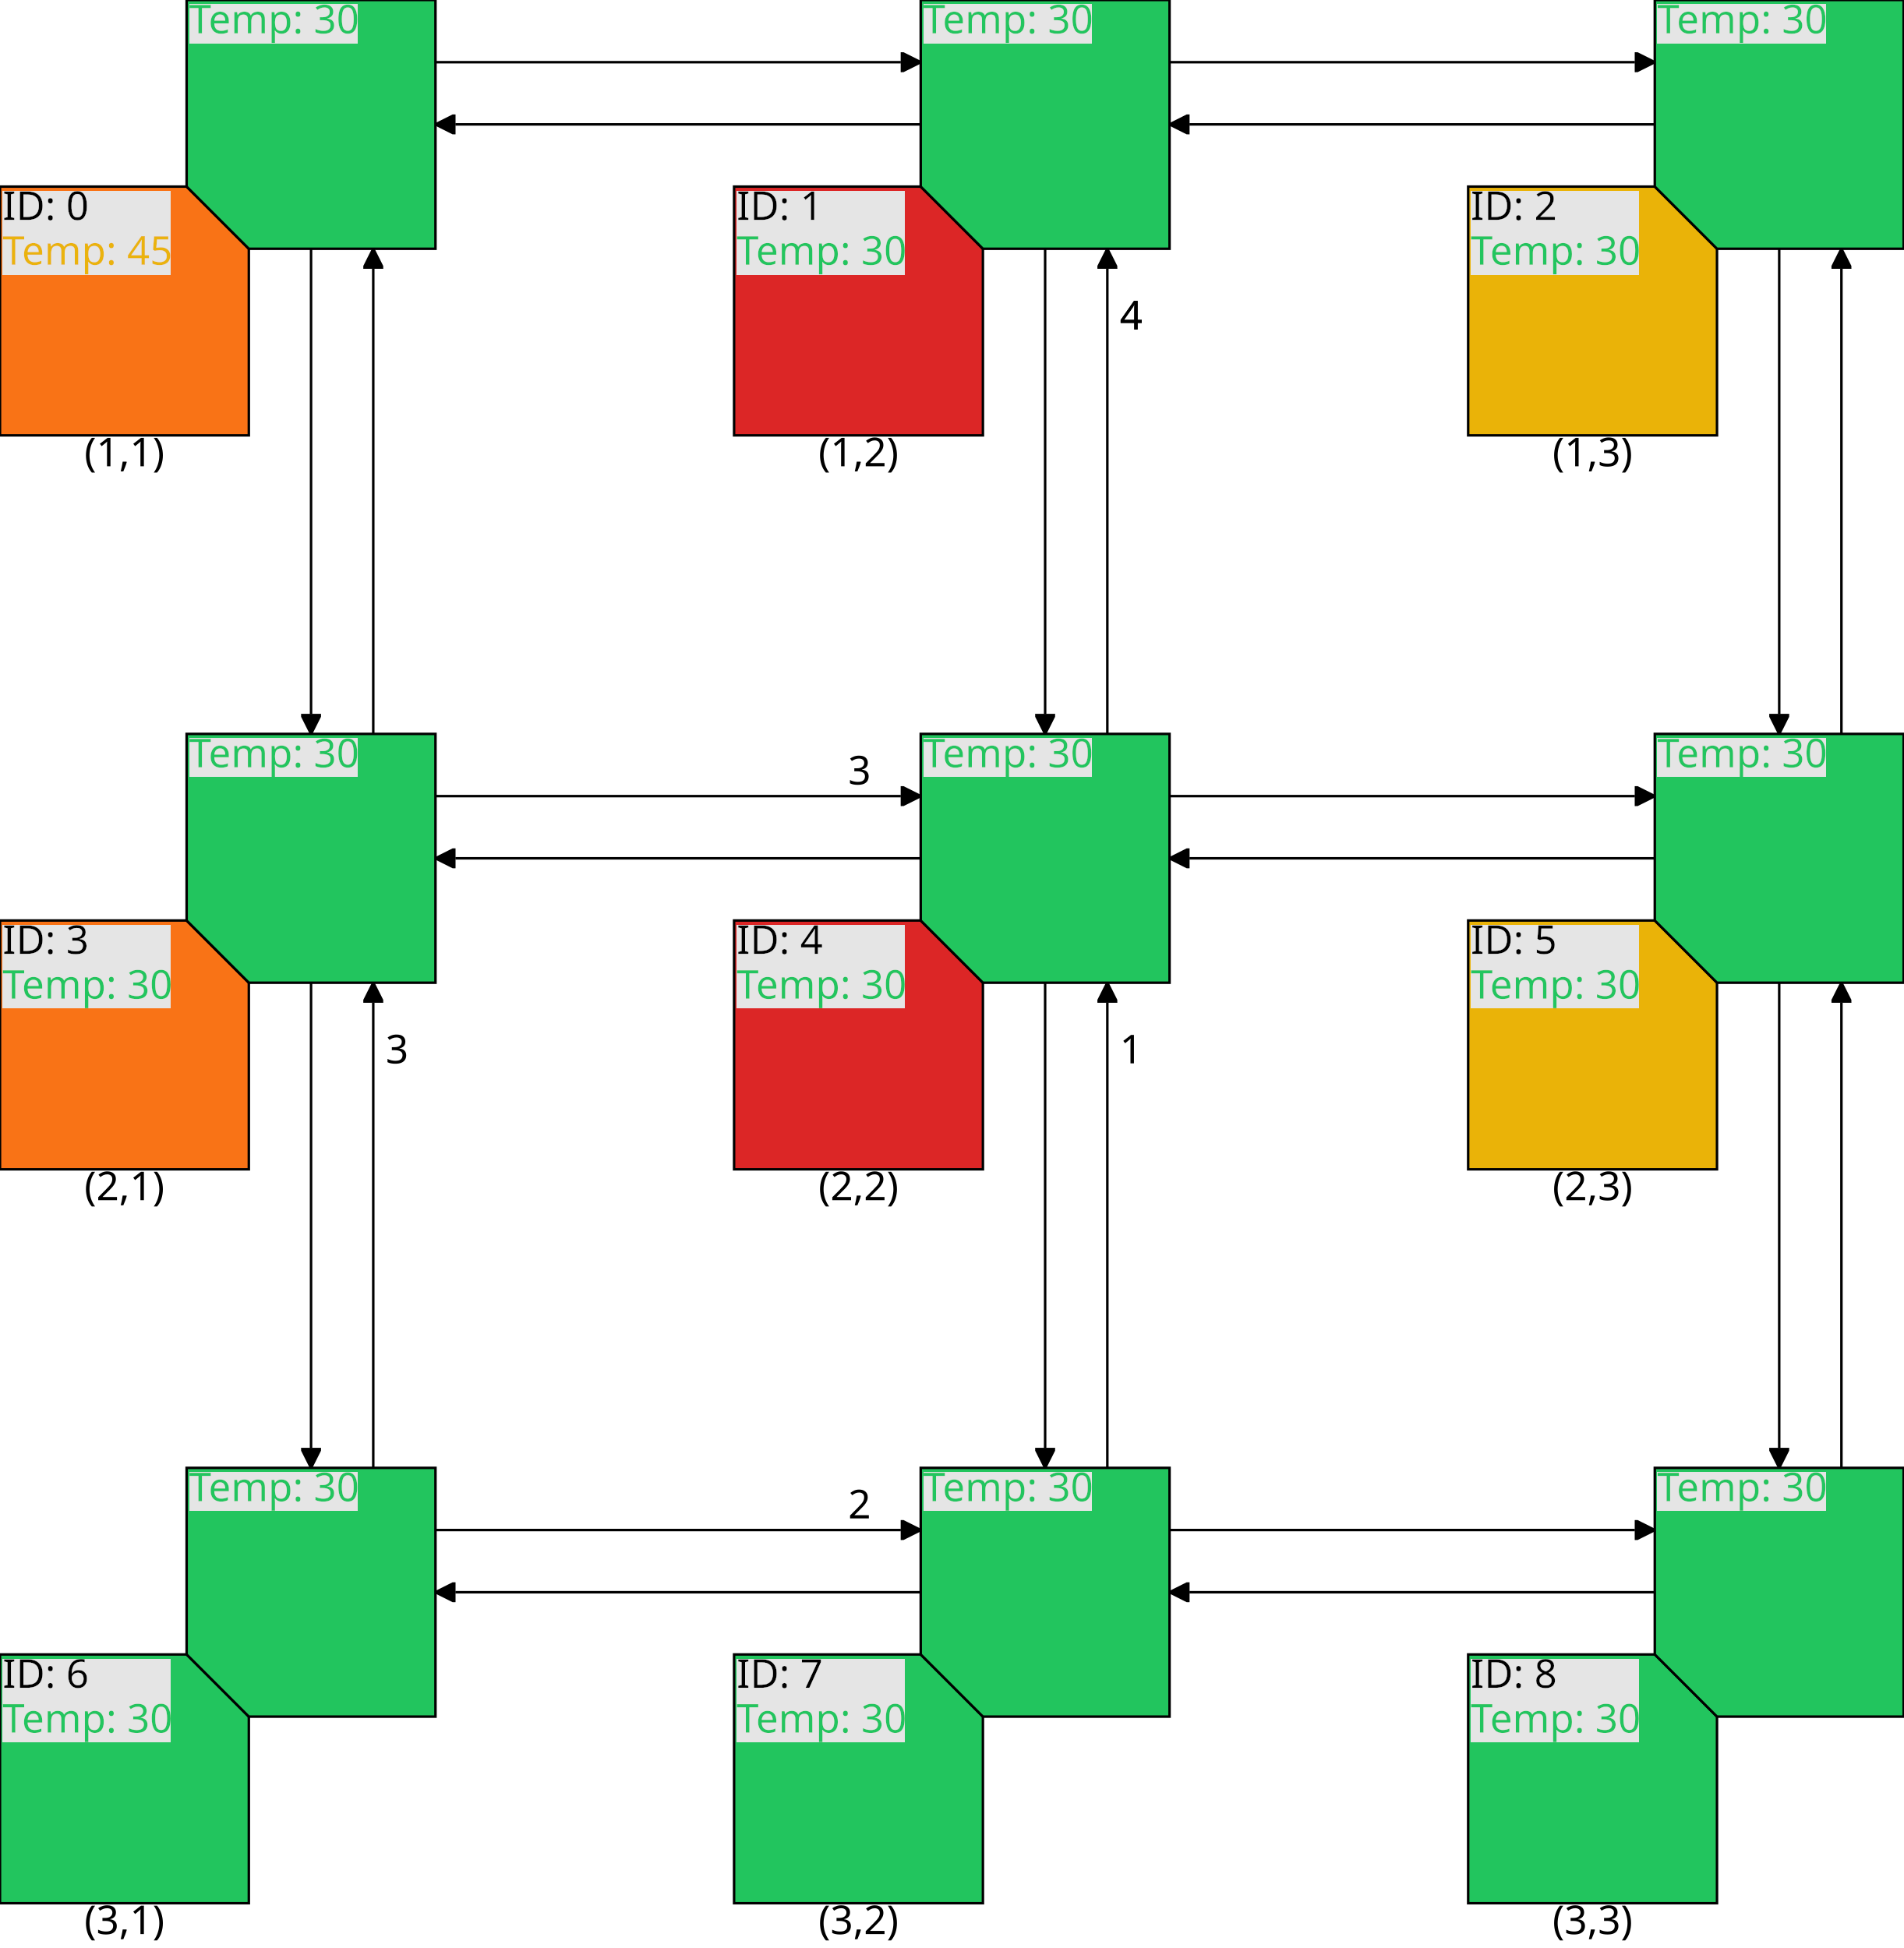
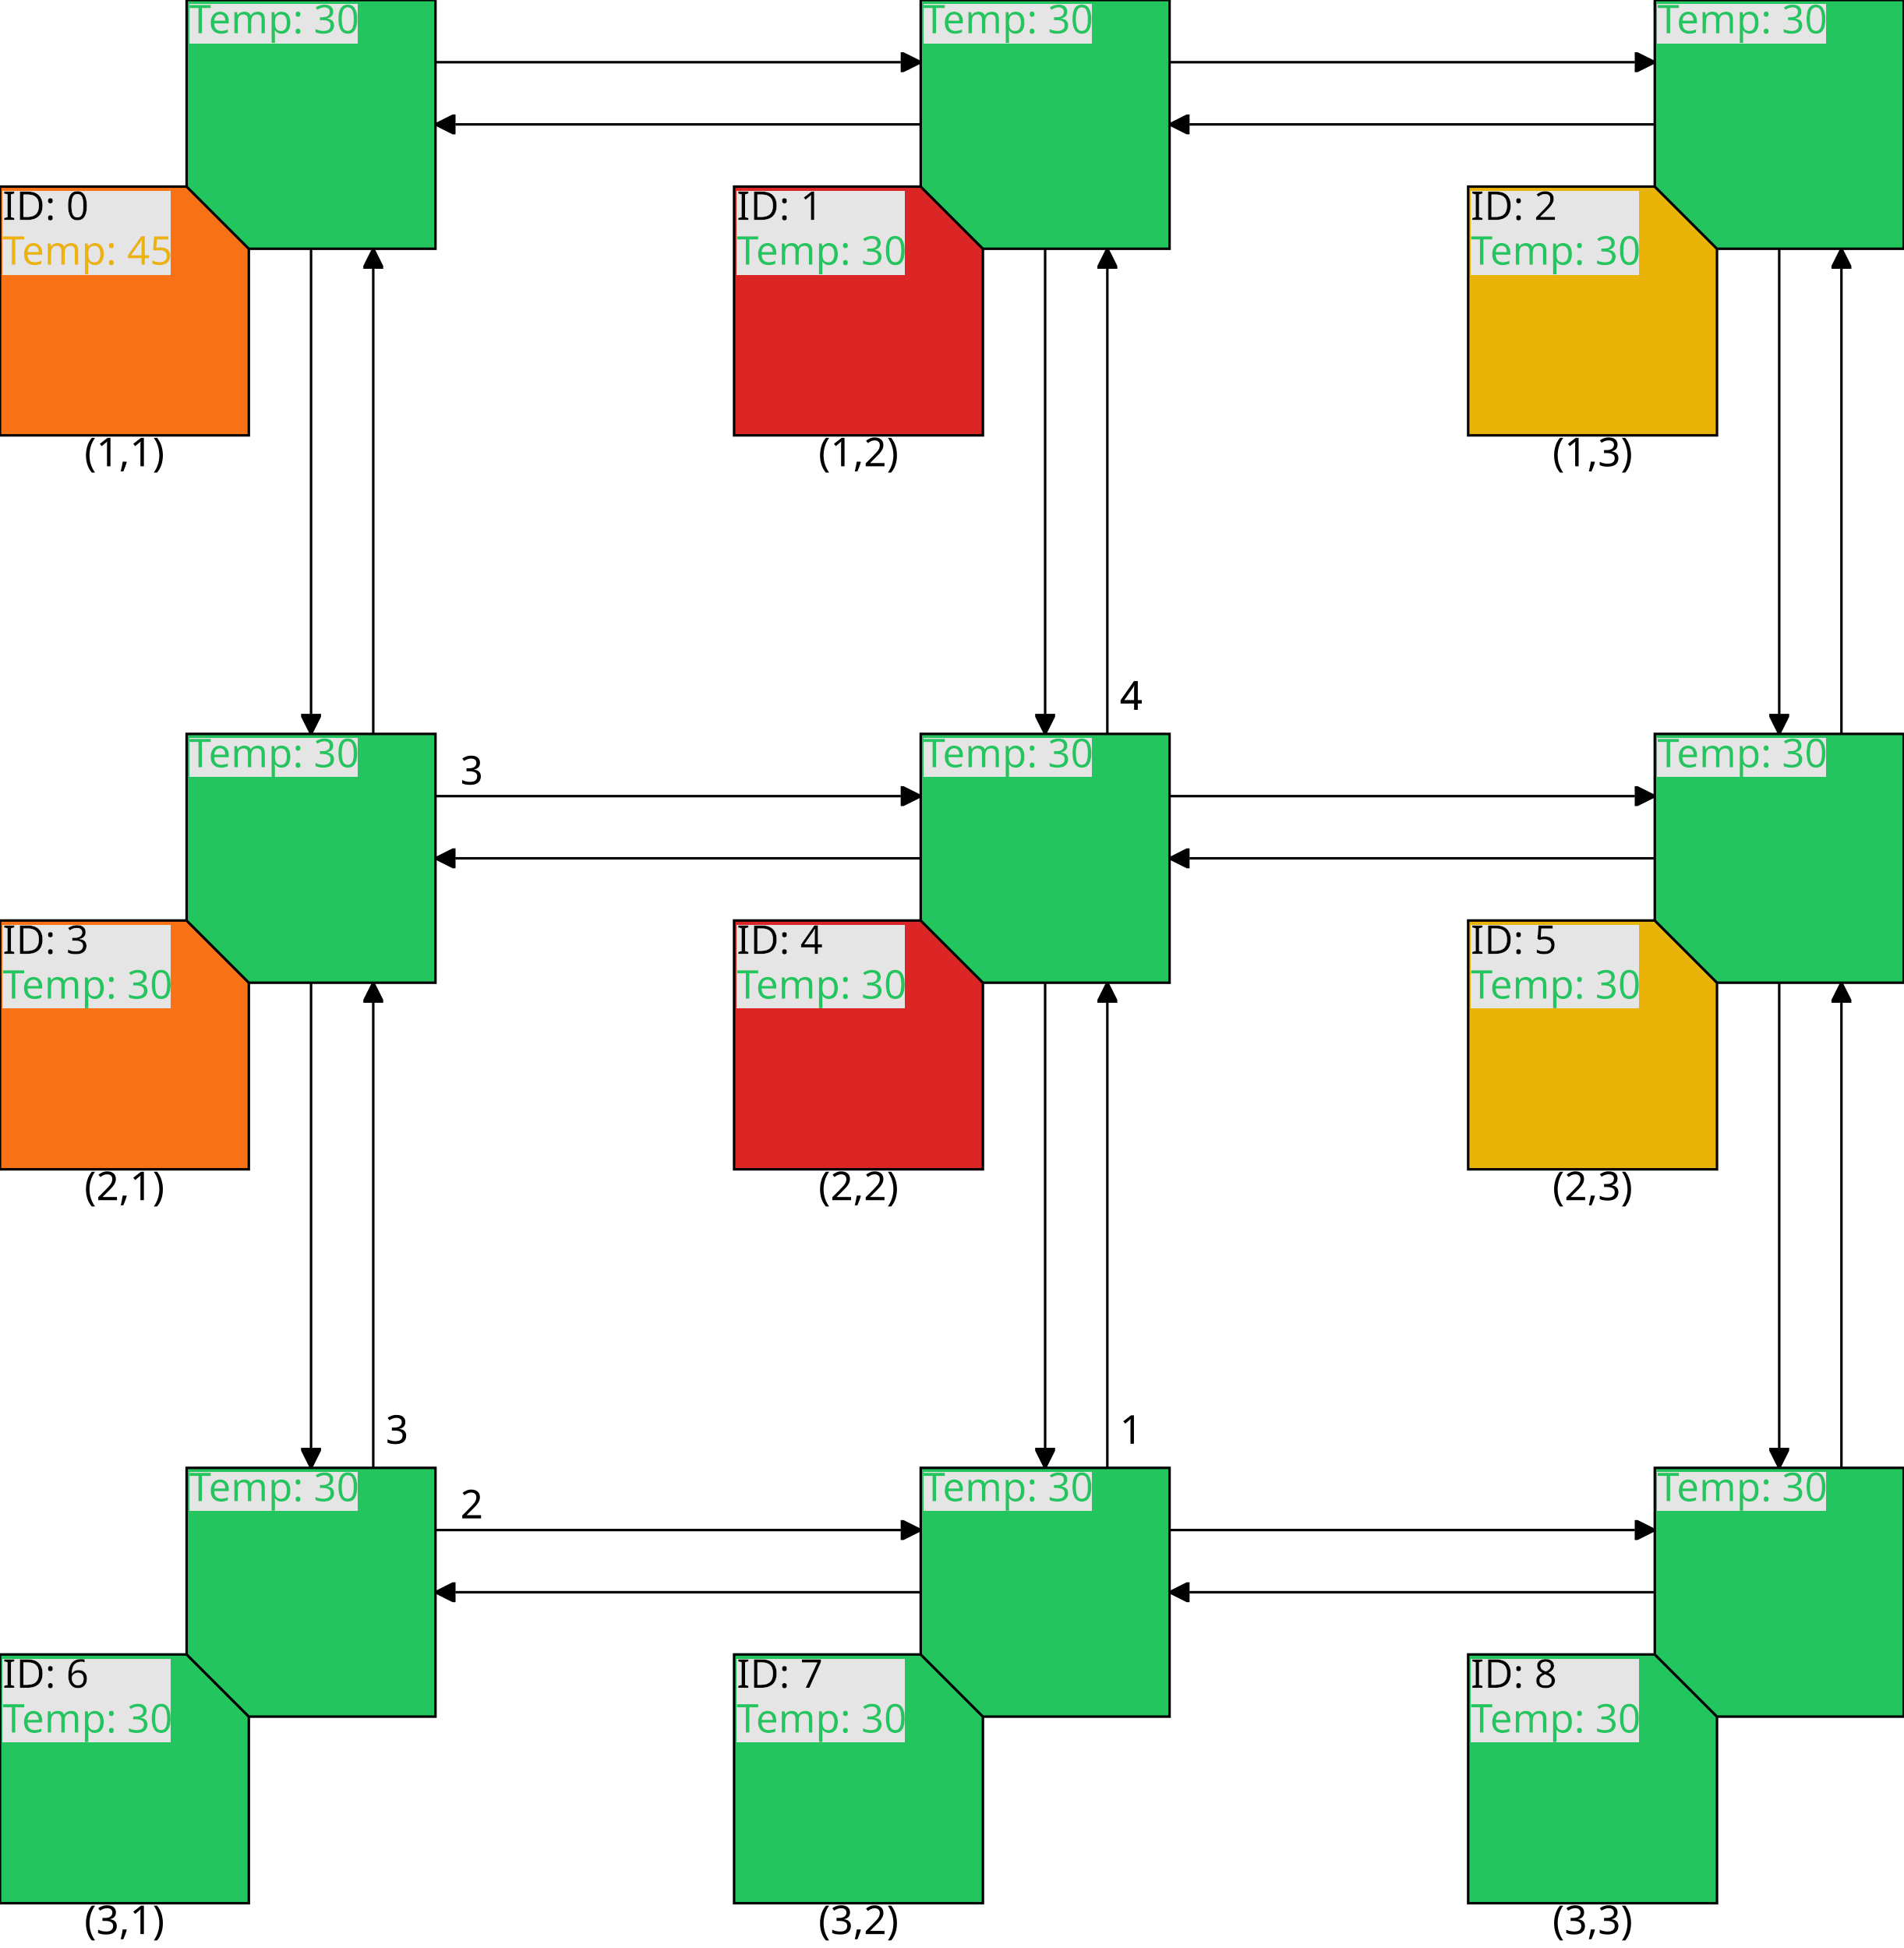
<svg xmlns="http://www.w3.org/2000/svg" preserveAspectRation="xMidYMid meet" class="w-full max-h-full" viewBox="0 0 765 783">
  <defs>
    <marker id="arrowHead" orient="auto" markerWidth="8" markerHeight="8" refY="4">
      <path d="M0,0 M0,0 V8 L8,4 Z" fill="black" fill-rule="evenodd" stroke="black" stroke-linecap="butt" stroke-width="1" />
    </marker>
    <filter x="0" y="0" width="1" height="1" id="textBackground">
      <feFlood flood-color="#e5e5e5" />
      <feComposite in="SourceGraphic" operator="or" />
    </filter>
  </defs>
  <style>.baseFill{fill: #e5e5e5;}
#c0 {fill: #f97316;}
#r0 {fill: #22c55e;}
#c1 {fill: #dc2626;}
#r1 {fill: #22c55e;}
#c2 {fill: #eab308;}
#r2 {fill: #22c55e;}
#c3 {fill: #f97316;}
#r3 {fill: #22c55e;}
#c4 {fill: #dc2626;}
#r4 {fill: #22c55e;}
#c5 {fill: #eab308;}
#r5 {fill: #22c55e;}
#c6 {fill: #22c55e;}
#r6 {fill: #22c55e;}
#c7 {fill: #22c55e;}
#r7 {fill: #22c55e;}
#c8 {fill: #22c55e;}
#r8 {fill: #22c55e;}</style>
  <g id="mainGroup">
    <g>
      <g id="0">
        <path id="c0" d="M0,75 l0,100 l100,0 l0,-75 l-25,-25 l-75,0 Z" class="baseFill" fill-rule="evenodd" stroke="black" stroke-linecap="butt" stroke-width="1" />
        <path id="r0" d="M75,75 l0,-75 l100,0 l0,100 l-75,0 Z" class="baseFill" fill-rule="evenodd" stroke="black" stroke-linecap="butt" stroke-width="1" />
      </g>
      <g id="1">
        <path id="c1" d="M295,75 l0,100 l100,0 l0,-75 l-25,-25 l-75,0 Z" class="baseFill" fill-rule="evenodd" stroke="black" stroke-linecap="butt" stroke-width="1" />
        <path id="r1" d="M370,75 l0,-75 l100,0 l0,100 l-75,0 Z" class="baseFill" fill-rule="evenodd" stroke="black" stroke-linecap="butt" stroke-width="1" />
      </g>
      <g id="2">
        <path id="c2" d="M590,75 l0,100 l100,0 l0,-75 l-25,-25 l-75,0 Z" class="baseFill" fill-rule="evenodd" stroke="black" stroke-linecap="butt" stroke-width="1" />
        <path id="r2" d="M665,75 l0,-75 l100,0 l0,100 l-75,0 Z" class="baseFill" fill-rule="evenodd" stroke="black" stroke-linecap="butt" stroke-width="1" />
      </g>
      <g id="3">
        <path id="c3" d="M0,370 l0,100 l100,0 l0,-75 l-25,-25 l-75,0 Z" class="baseFill" fill-rule="evenodd" stroke="black" stroke-linecap="butt" stroke-width="1" />
        <path id="r3" d="M75,370 l0,-75 l100,0 l0,100 l-75,0 Z" class="baseFill" fill-rule="evenodd" stroke="black" stroke-linecap="butt" stroke-width="1" />
      </g>
      <g id="4">
        <path id="c4" d="M295,370 l0,100 l100,0 l0,-75 l-25,-25 l-75,0 Z" class="baseFill" fill-rule="evenodd" stroke="black" stroke-linecap="butt" stroke-width="1" />
        <path id="r4" d="M370,370 l0,-75 l100,0 l0,100 l-75,0 Z" class="baseFill" fill-rule="evenodd" stroke="black" stroke-linecap="butt" stroke-width="1" />
      </g>
      <g id="5">
        <path id="c5" d="M590,370 l0,100 l100,0 l0,-75 l-25,-25 l-75,0 Z" class="baseFill" fill-rule="evenodd" stroke="black" stroke-linecap="butt" stroke-width="1" />
        <path id="r5" d="M665,370 l0,-75 l100,0 l0,100 l-75,0 Z" class="baseFill" fill-rule="evenodd" stroke="black" stroke-linecap="butt" stroke-width="1" />
      </g>
      <g id="6">
        <path id="c6" d="M0,665 l0,100 l100,0 l0,-75 l-25,-25 l-75,0 Z" class="baseFill" fill-rule="evenodd" stroke="black" stroke-linecap="butt" stroke-width="1" />
        <path id="r6" d="M75,665 l0,-75 l100,0 l0,100 l-75,0 Z" class="baseFill" fill-rule="evenodd" stroke="black" stroke-linecap="butt" stroke-width="1" />
      </g>
      <g id="7">
        <path id="c7" d="M295,665 l0,100 l100,0 l0,-75 l-25,-25 l-75,0 Z" class="baseFill" fill-rule="evenodd" stroke="black" stroke-linecap="butt" stroke-width="1" />
        <path id="r7" d="M370,665 l0,-75 l100,0 l0,100 l-75,0 Z" class="baseFill" fill-rule="evenodd" stroke="black" stroke-linecap="butt" stroke-width="1" />
      </g>
      <g id="8">
        <path id="c8" d="M590,665 l0,100 l100,0 l0,-75 l-25,-25 l-75,0 Z" class="baseFill" fill-rule="evenodd" stroke="black" stroke-linecap="butt" stroke-width="1" />
        <path id="r8" d="M665,665 l0,-75 l100,0 l0,100 l-75,0 Z" class="baseFill" fill-rule="evenodd" stroke="black" stroke-linecap="butt" stroke-width="1" />
      </g>
    </g>
    <g>
      <path id="0-1" d="M175,25 h187" fill-rule="evenodd" stroke="black" stroke-linecap="butt" stroke-width="1" marker-end="url(#arrowHead)" />
      <path id="0-3" d="M125,100 v187" fill-rule="evenodd" stroke="black" stroke-linecap="butt" stroke-width="1" marker-end="url(#arrowHead)" />
      <path id="1-0" d="M370,50 h-187" fill-rule="evenodd" stroke="black" stroke-linecap="butt" stroke-width="1" marker-end="url(#arrowHead)" />
      <path id="1-2" d="M470,25 h187" fill-rule="evenodd" stroke="black" stroke-linecap="butt" stroke-width="1" marker-end="url(#arrowHead)" />
      <path id="1-4" d="M420,100 v187" fill-rule="evenodd" stroke="black" stroke-linecap="butt" stroke-width="1" marker-end="url(#arrowHead)" />
      <path id="2-1" d="M665,50 h-187" fill-rule="evenodd" stroke="black" stroke-linecap="butt" stroke-width="1" marker-end="url(#arrowHead)" />
      <path id="2-5" d="M715,100 v187" fill-rule="evenodd" stroke="black" stroke-linecap="butt" stroke-width="1" marker-end="url(#arrowHead)" />
      <path id="3-0" d="M150,295 v-187" fill-rule="evenodd" stroke="black" stroke-linecap="butt" stroke-width="1" marker-end="url(#arrowHead)" />
      <path id="3-4" d="M175,320 h187" fill-rule="evenodd" stroke="black" stroke-linecap="butt" stroke-width="1" marker-end="url(#arrowHead)" />
      <path id="3-6" d="M125,395 v187" fill-rule="evenodd" stroke="black" stroke-linecap="butt" stroke-width="1" marker-end="url(#arrowHead)" />
      <path id="4-1" d="M445,295 v-187" fill-rule="evenodd" stroke="black" stroke-linecap="butt" stroke-width="1" marker-end="url(#arrowHead)" />
      <path id="4-3" d="M370,345 h-187" fill-rule="evenodd" stroke="black" stroke-linecap="butt" stroke-width="1" marker-end="url(#arrowHead)" />
      <path id="4-5" d="M470,320 h187" fill-rule="evenodd" stroke="black" stroke-linecap="butt" stroke-width="1" marker-end="url(#arrowHead)" />
      <path id="4-7" d="M420,395 v187" fill-rule="evenodd" stroke="black" stroke-linecap="butt" stroke-width="1" marker-end="url(#arrowHead)" />
      <path id="5-2" d="M740,295 v-187" fill-rule="evenodd" stroke="black" stroke-linecap="butt" stroke-width="1" marker-end="url(#arrowHead)" />
      <path id="5-4" d="M665,345 h-187" fill-rule="evenodd" stroke="black" stroke-linecap="butt" stroke-width="1" marker-end="url(#arrowHead)" />
      <path id="5-8" d="M715,395 v187" fill-rule="evenodd" stroke="black" stroke-linecap="butt" stroke-width="1" marker-end="url(#arrowHead)" />
      <path id="6-3" d="M150,590 v-187" fill-rule="evenodd" stroke="black" stroke-linecap="butt" stroke-width="1" marker-end="url(#arrowHead)" />
      <path id="6-7" d="M175,615 h187" fill-rule="evenodd" stroke="black" stroke-linecap="butt" stroke-width="1" marker-end="url(#arrowHead)" />
      <path id="7-4" d="M445,590 v-187" fill-rule="evenodd" stroke="black" stroke-linecap="butt" stroke-width="1" marker-end="url(#arrowHead)" />
      <path id="7-6" d="M370,640 h-187" fill-rule="evenodd" stroke="black" stroke-linecap="butt" stroke-width="1" marker-end="url(#arrowHead)" />
      <path id="7-8" d="M470,615 h187" fill-rule="evenodd" stroke="black" stroke-linecap="butt" stroke-width="1" marker-end="url(#arrowHead)" />
      <path id="8-5" d="M740,590 v-187" fill-rule="evenodd" stroke="black" stroke-linecap="butt" stroke-width="1" marker-end="url(#arrowHead)" />
      <path id="8-7" d="M665,640 h-187" fill-rule="evenodd" stroke="black" stroke-linecap="butt" stroke-width="1" marker-end="url(#arrowHead)" />
    </g>
    <g id="information">
      <g>
        <g filter="url(#textBackground)" clip-path="path('m0,0 l0,100 l98,0 l0,-75 l-25,-25 l-75,0 Z')">
          <text x="1" y="76" font-size="16px" font-family="Roboto Mono" text-anchor="start" dominant-baseline="text-before-edge" fill="black">ID: 0</text>
          <text x="1" y="94" font-size="16px" font-family="Roboto Mono" text-anchor="start" dominant-baseline="text-before-edge" fill="#eab308">Temp: 45</text>
        </g>
        <g filter="url(#textBackground)" clip-path="path('m0,0 l0,74 l25,25 l73,0 l0,-100 Z')">
          <text x="76" y="1" font-size="16px" font-family="Roboto Mono" text-anchor="start" dominant-baseline="text-before-edge" fill="#22c55e">Temp: 30</text>
        </g>
        <text x="50" y="175" font-size="16px" font-family="Roboto Mono" text-anchor="middle" dominant-baseline="text-before-edge" fill="black">(1,1)</text>
      </g>
      <g>
        <g filter="url(#textBackground)" clip-path="path('m0,0 l0,100 l98,0 l0,-75 l-25,-25 l-75,0 Z')">
          <text x="296" y="76" font-size="16px" font-family="Roboto Mono" text-anchor="start" dominant-baseline="text-before-edge" fill="black">ID: 1</text>
          <text x="296" y="94" font-size="16px" font-family="Roboto Mono" text-anchor="start" dominant-baseline="text-before-edge" fill="#22c55e">Temp: 30</text>
        </g>
        <g filter="url(#textBackground)" clip-path="path('m0,0 l0,74 l25,25 l73,0 l0,-100 Z')">
          <text x="371" y="1" font-size="16px" font-family="Roboto Mono" text-anchor="start" dominant-baseline="text-before-edge" fill="#22c55e">Temp: 30</text>
        </g>
        <text x="345" y="175" font-size="16px" font-family="Roboto Mono" text-anchor="middle" dominant-baseline="text-before-edge" fill="black">(1,2)</text>
      </g>
      <g>
        <g filter="url(#textBackground)" clip-path="path('m0,0 l0,100 l98,0 l0,-75 l-25,-25 l-75,0 Z')">
          <text x="591" y="76" font-size="16px" font-family="Roboto Mono" text-anchor="start" dominant-baseline="text-before-edge" fill="black">ID: 2</text>
          <text x="591" y="94" font-size="16px" font-family="Roboto Mono" text-anchor="start" dominant-baseline="text-before-edge" fill="#22c55e">Temp: 30</text>
        </g>
        <g filter="url(#textBackground)" clip-path="path('m0,0 l0,74 l25,25 l73,0 l0,-100 Z')">
          <text x="666" y="1" font-size="16px" font-family="Roboto Mono" text-anchor="start" dominant-baseline="text-before-edge" fill="#22c55e">Temp: 30</text>
        </g>
        <text x="640" y="175" font-size="16px" font-family="Roboto Mono" text-anchor="middle" dominant-baseline="text-before-edge" fill="black">(1,3)</text>
      </g>
      <g>
        <g filter="url(#textBackground)" clip-path="path('m0,0 l0,100 l98,0 l0,-75 l-25,-25 l-75,0 Z')">
          <text x="1" y="371" font-size="16px" font-family="Roboto Mono" text-anchor="start" dominant-baseline="text-before-edge" fill="black">ID: 3</text>
          <text x="1" y="389" font-size="16px" font-family="Roboto Mono" text-anchor="start" dominant-baseline="text-before-edge" fill="#22c55e">Temp: 30</text>
        </g>
        <g filter="url(#textBackground)" clip-path="path('m0,0 l0,74 l25,25 l73,0 l0,-100 Z')">
          <text x="76" y="296" font-size="16px" font-family="Roboto Mono" text-anchor="start" dominant-baseline="text-before-edge" fill="#22c55e">Temp: 30</text>
        </g>
        <text x="50" y="470" font-size="16px" font-family="Roboto Mono" text-anchor="middle" dominant-baseline="text-before-edge" fill="black">(2,1)</text>
-         <text x="350" y="320" font-size="16px" font-family="Roboto Mono" text-anchor="end" dominant-baseline="text-after-edge" fill="black">3</text>
+         <text x="185" y="320" font-size="16px" font-family="Roboto Mono" text-anchor="start" dominant-baseline="text-after-edge" fill="black">3</text>
      </g>
      <g>
        <g filter="url(#textBackground)" clip-path="path('m0,0 l0,100 l98,0 l0,-75 l-25,-25 l-75,0 Z')">
          <text x="296" y="371" font-size="16px" font-family="Roboto Mono" text-anchor="start" dominant-baseline="text-before-edge" fill="black">ID: 4</text>
          <text x="296" y="389" font-size="16px" font-family="Roboto Mono" text-anchor="start" dominant-baseline="text-before-edge" fill="#22c55e">Temp: 30</text>
        </g>
        <g filter="url(#textBackground)" clip-path="path('m0,0 l0,74 l25,25 l73,0 l0,-100 Z')">
          <text x="371" y="296" font-size="16px" font-family="Roboto Mono" text-anchor="start" dominant-baseline="text-before-edge" fill="#22c55e">Temp: 30</text>
        </g>
        <text x="345" y="470" font-size="16px" font-family="Roboto Mono" text-anchor="middle" dominant-baseline="text-before-edge" fill="black">(2,2)</text>
-         <text x="450" y="120" font-size="16px" font-family="Roboto Mono" text-anchor="start" dominant-baseline="text-before-edge" fill="black">4</text>
-         <text x="450" y="120" font-size="16px" font-family="Roboto Mono" text-anchor="start" dominant-baseline="text-before-edge" fill="black">4</text>
+         <text x="450" y="290" font-size="16px" font-family="Roboto Mono" text-anchor="start" dominant-baseline="text-after-edge" fill="black">4</text>
+         <text x="450" y="290" font-size="16px" font-family="Roboto Mono" text-anchor="start" dominant-baseline="text-after-edge" fill="black">4</text>
      </g>
      <g>
        <g filter="url(#textBackground)" clip-path="path('m0,0 l0,100 l98,0 l0,-75 l-25,-25 l-75,0 Z')">
          <text x="591" y="371" font-size="16px" font-family="Roboto Mono" text-anchor="start" dominant-baseline="text-before-edge" fill="black">ID: 5</text>
          <text x="591" y="389" font-size="16px" font-family="Roboto Mono" text-anchor="start" dominant-baseline="text-before-edge" fill="#22c55e">Temp: 30</text>
        </g>
        <g filter="url(#textBackground)" clip-path="path('m0,0 l0,74 l25,25 l73,0 l0,-100 Z')">
          <text x="666" y="296" font-size="16px" font-family="Roboto Mono" text-anchor="start" dominant-baseline="text-before-edge" fill="#22c55e">Temp: 30</text>
        </g>
        <text x="640" y="470" font-size="16px" font-family="Roboto Mono" text-anchor="middle" dominant-baseline="text-before-edge" fill="black">(2,3)</text>
      </g>
      <g>
        <g filter="url(#textBackground)" clip-path="path('m0,0 l0,100 l98,0 l0,-75 l-25,-25 l-75,0 Z')">
          <text x="1" y="666" font-size="16px" font-family="Roboto Mono" text-anchor="start" dominant-baseline="text-before-edge" fill="black">ID: 6</text>
          <text x="1" y="684" font-size="16px" font-family="Roboto Mono" text-anchor="start" dominant-baseline="text-before-edge" fill="#22c55e">Temp: 30</text>
        </g>
        <g filter="url(#textBackground)" clip-path="path('m0,0 l0,74 l25,25 l73,0 l0,-100 Z')">
          <text x="76" y="591" font-size="16px" font-family="Roboto Mono" text-anchor="start" dominant-baseline="text-before-edge" fill="#22c55e">Temp: 30</text>
        </g>
        <text x="50" y="765" font-size="16px" font-family="Roboto Mono" text-anchor="middle" dominant-baseline="text-before-edge" fill="black">(3,1)</text>
-         <text x="155" y="415" font-size="16px" font-family="Roboto Mono" text-anchor="start" dominant-baseline="text-before-edge" fill="black">3</text>
-         <text x="350" y="615" font-size="16px" font-family="Roboto Mono" text-anchor="end" dominant-baseline="text-after-edge" fill="black">2</text>
+         <text x="155" y="585" font-size="16px" font-family="Roboto Mono" text-anchor="start" dominant-baseline="text-after-edge" fill="black">3</text>
+         <text x="185" y="615" font-size="16px" font-family="Roboto Mono" text-anchor="start" dominant-baseline="text-after-edge" fill="black">2</text>
      </g>
      <g>
        <g filter="url(#textBackground)" clip-path="path('m0,0 l0,100 l98,0 l0,-75 l-25,-25 l-75,0 Z')">
          <text x="296" y="666" font-size="16px" font-family="Roboto Mono" text-anchor="start" dominant-baseline="text-before-edge" fill="black">ID: 7</text>
          <text x="296" y="684" font-size="16px" font-family="Roboto Mono" text-anchor="start" dominant-baseline="text-before-edge" fill="#22c55e">Temp: 30</text>
        </g>
        <g filter="url(#textBackground)" clip-path="path('m0,0 l0,74 l25,25 l73,0 l0,-100 Z')">
          <text x="371" y="591" font-size="16px" font-family="Roboto Mono" text-anchor="start" dominant-baseline="text-before-edge" fill="#22c55e">Temp: 30</text>
        </g>
        <text x="345" y="765" font-size="16px" font-family="Roboto Mono" text-anchor="middle" dominant-baseline="text-before-edge" fill="black">(3,2)</text>
-         <text x="450" y="415" font-size="16px" font-family="Roboto Mono" text-anchor="start" dominant-baseline="text-before-edge" fill="black">1</text>
+         <text x="450" y="585" font-size="16px" font-family="Roboto Mono" text-anchor="start" dominant-baseline="text-after-edge" fill="black">1</text>
      </g>
      <g>
        <g filter="url(#textBackground)" clip-path="path('m0,0 l0,100 l98,0 l0,-75 l-25,-25 l-75,0 Z')">
          <text x="591" y="666" font-size="16px" font-family="Roboto Mono" text-anchor="start" dominant-baseline="text-before-edge" fill="black">ID: 8</text>
          <text x="591" y="684" font-size="16px" font-family="Roboto Mono" text-anchor="start" dominant-baseline="text-before-edge" fill="#22c55e">Temp: 30</text>
        </g>
        <g filter="url(#textBackground)" clip-path="path('m0,0 l0,74 l25,25 l73,0 l0,-100 Z')">
          <text x="666" y="591" font-size="16px" font-family="Roboto Mono" text-anchor="start" dominant-baseline="text-before-edge" fill="#22c55e">Temp: 30</text>
        </g>
        <text x="640" y="765" font-size="16px" font-family="Roboto Mono" text-anchor="middle" dominant-baseline="text-before-edge" fill="black">(3,3)</text>
      </g>
    </g>
  </g>
  <rect width="100%" height="100%" fill="none" stroke="#ff0000" stroke-width="1" opacity="0" />
</svg>
